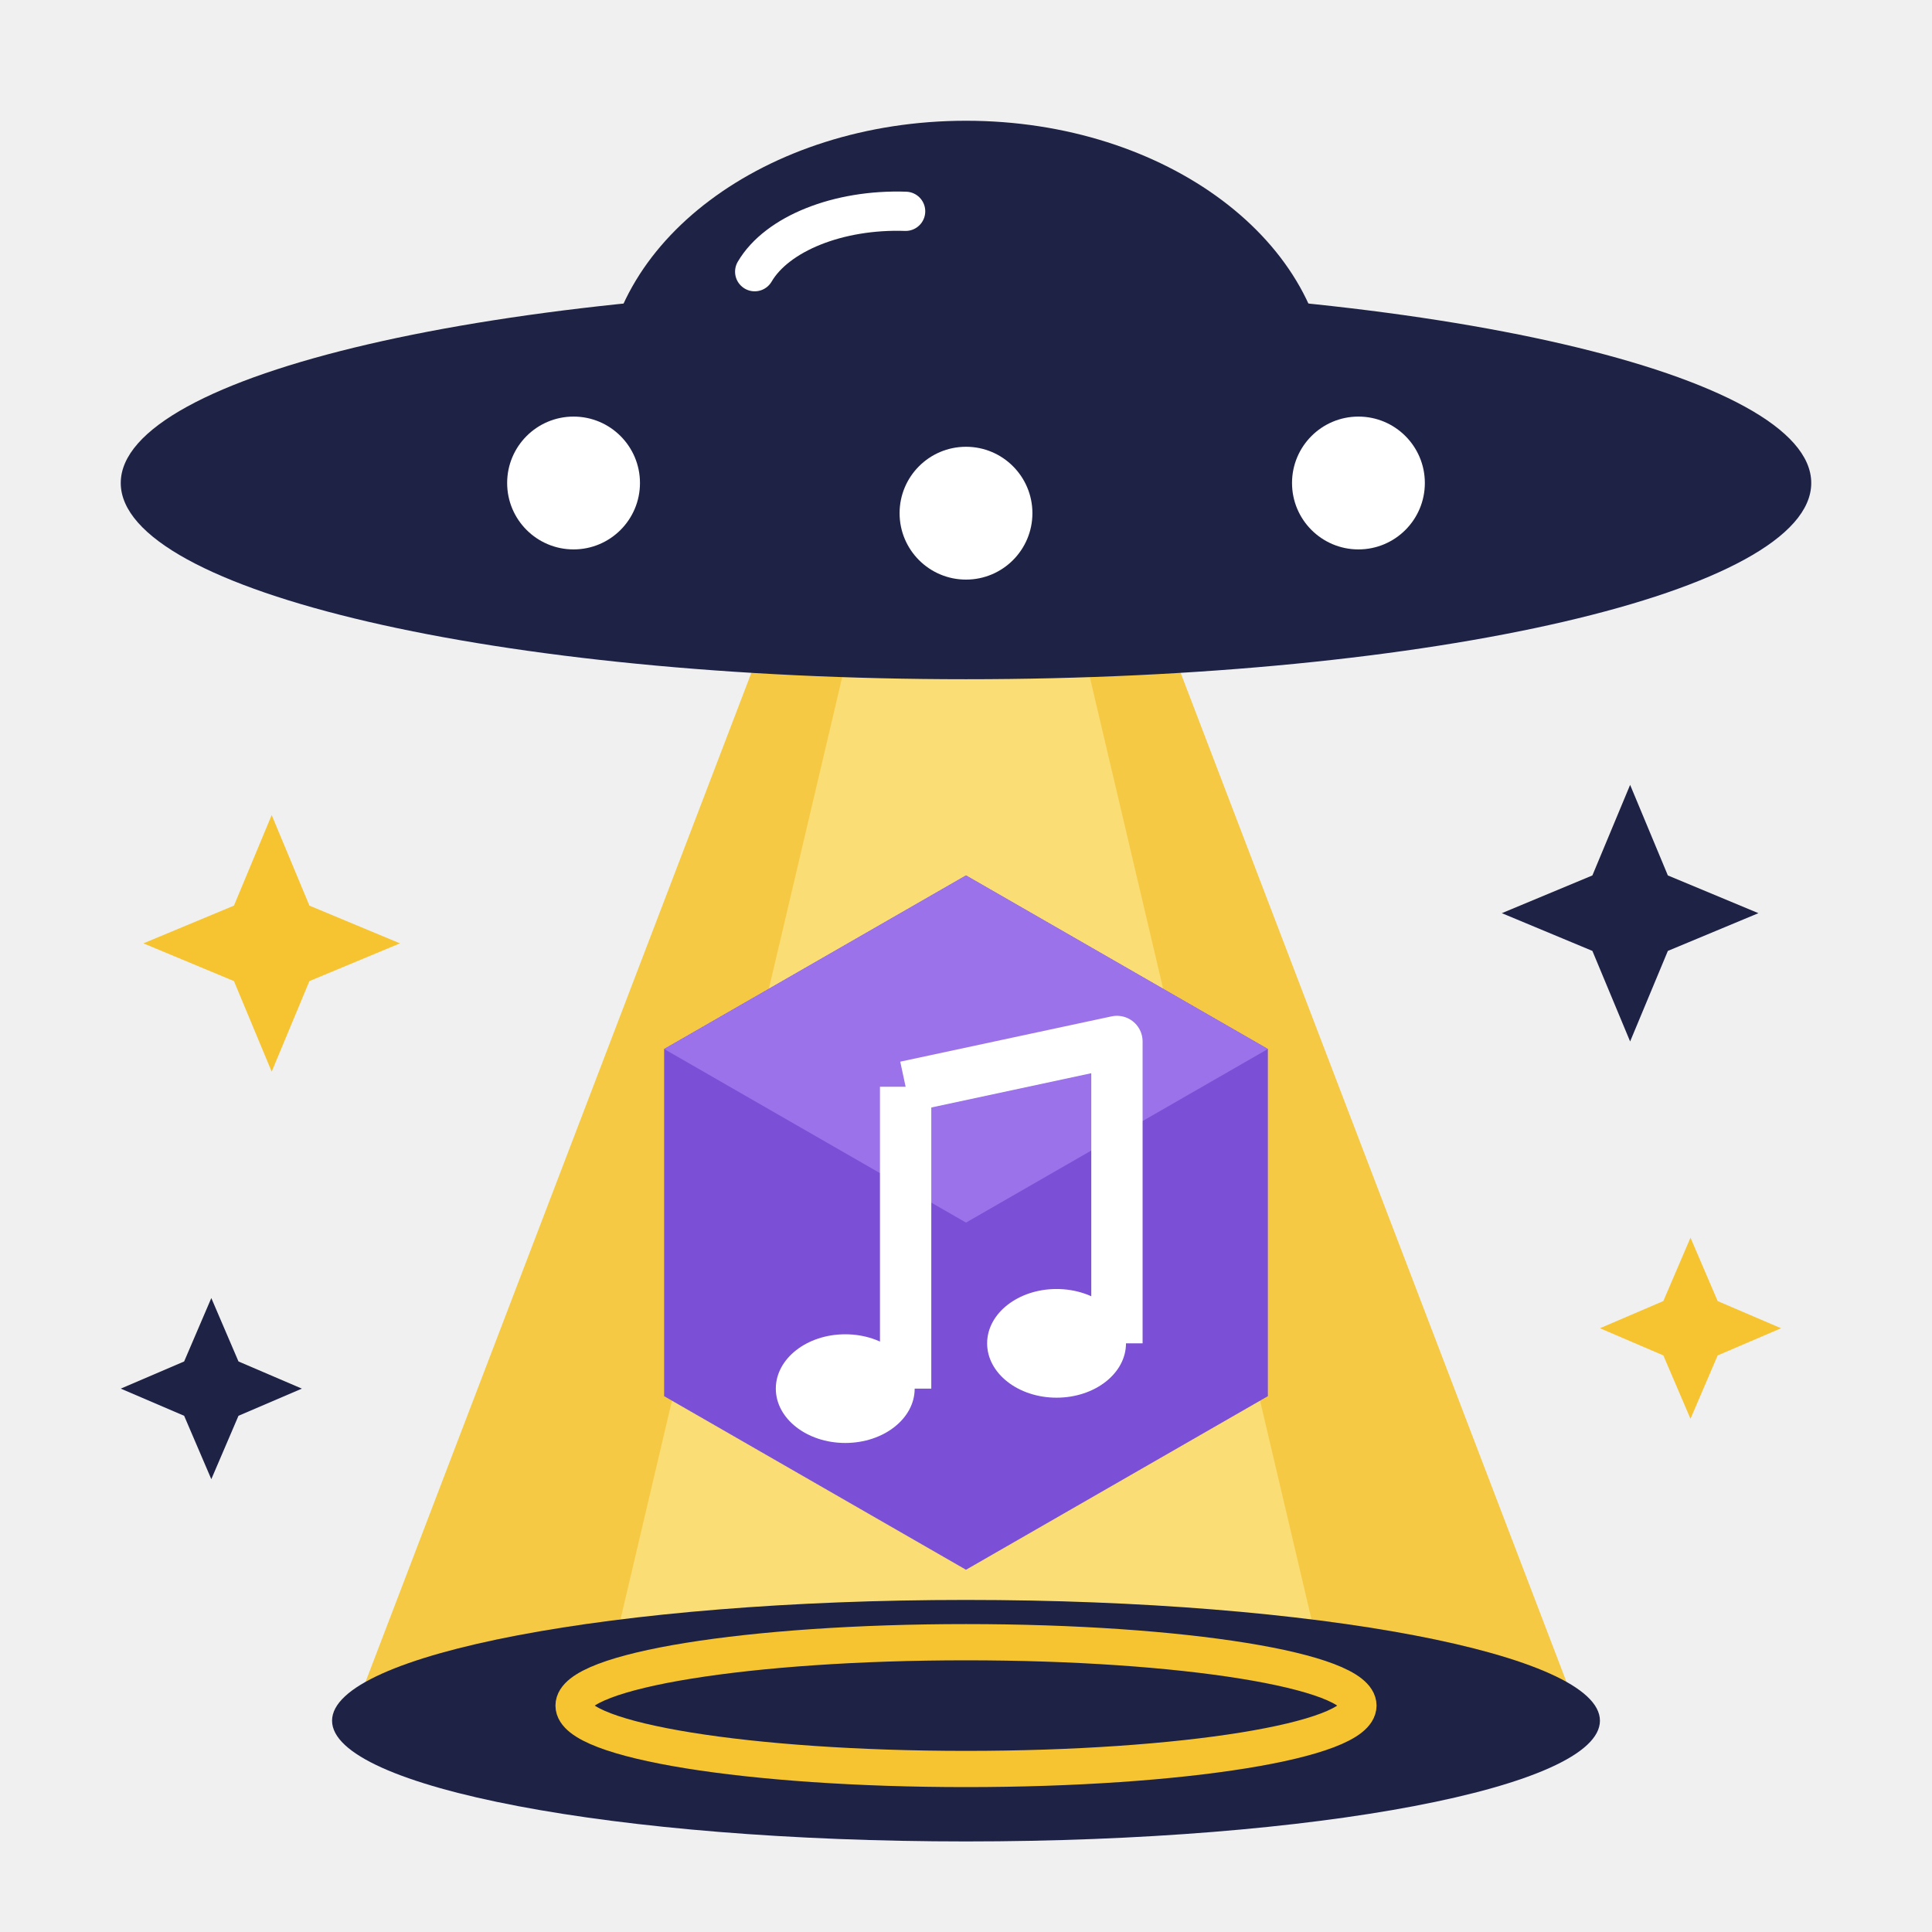
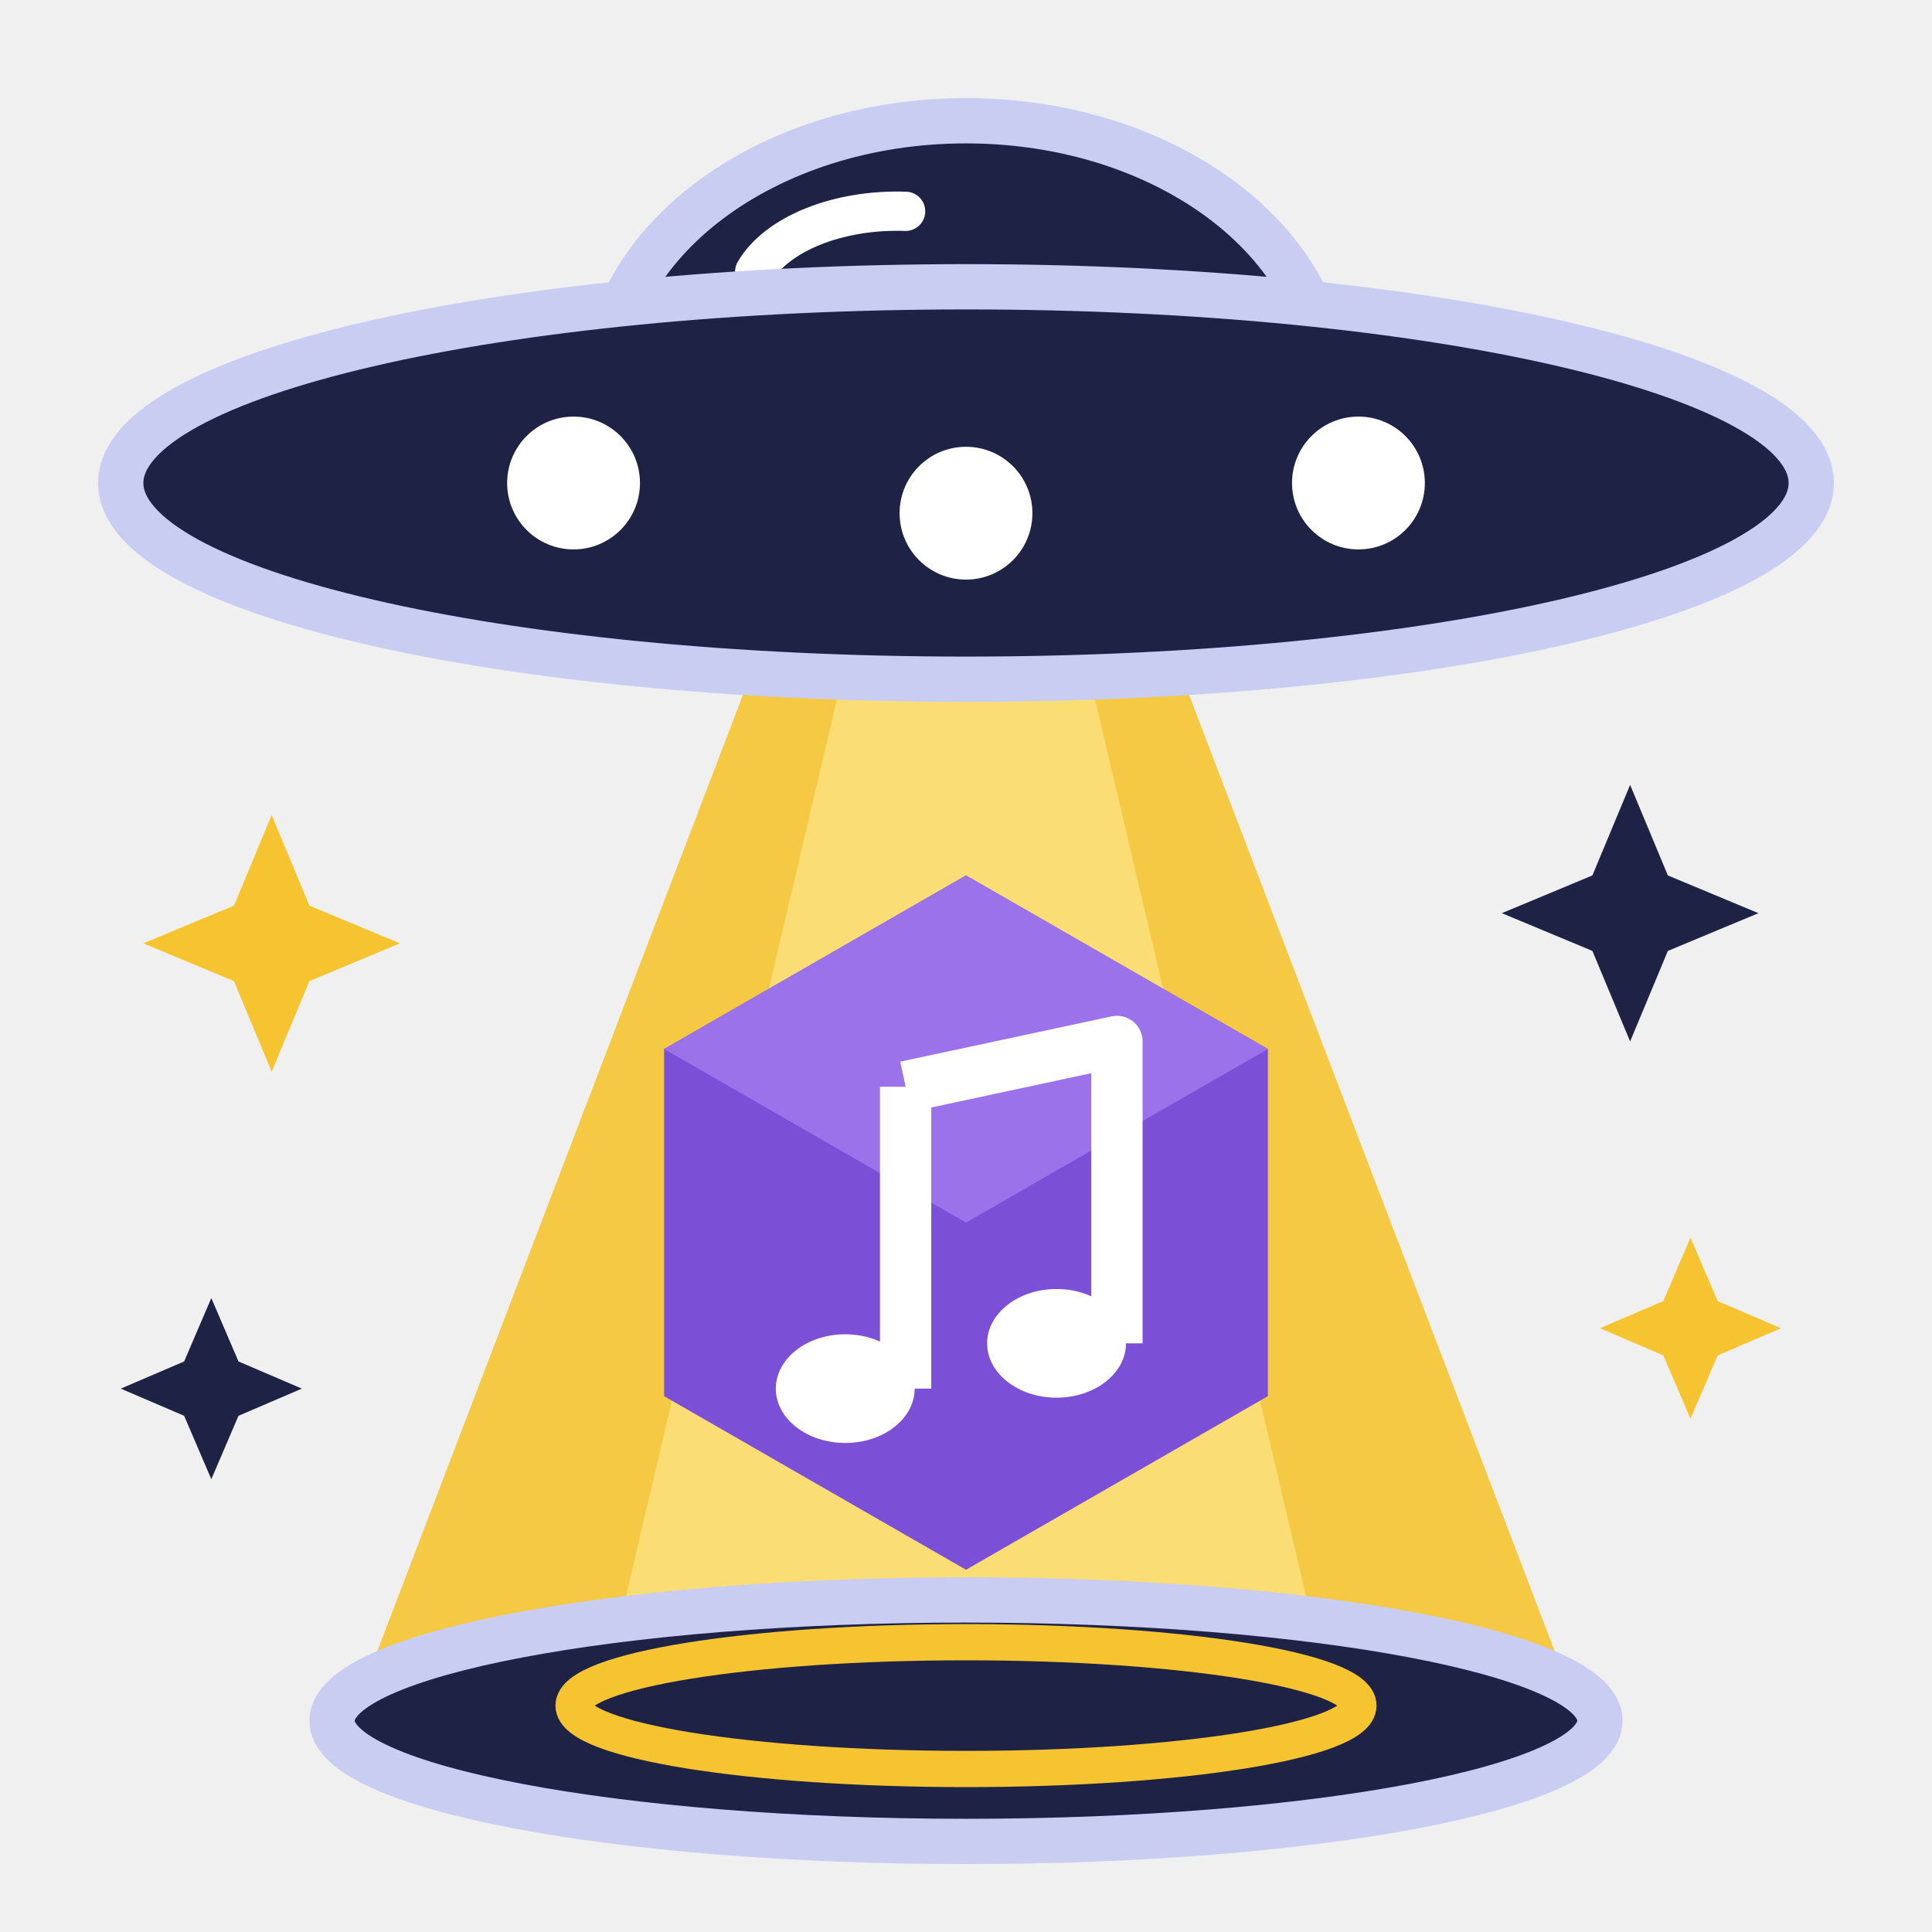
<svg xmlns="http://www.w3.org/2000/svg" viewBox="0 0 128 128" width="128" height="128">
  <path d="M50 44 L78 44 L104 112 L24 112 Z" fill="#f6c431" opacity="0.9" />
  <path d="M56 44 L72 44 L88 112 L40 112 Z" fill="#fde68a" opacity="0.7" />
-   <ellipse cx="64" cy="114" rx="42" ry="8" fill="#1e2346" />
+   <ellipse cx="64" cy="114" rx="42" ry="8" fill="#1e2346" stroke="#c9cdf2" stroke-width="3" />
  <ellipse cx="64" cy="113" rx="26" ry="4.2" fill="none" stroke="#f6c431" stroke-width="2.4" />
-   <path d="M40 26 A24 18 0 0 1 88 26 Z" fill="#1e2346" />
+   <path d="M40 26 A24 18 0 0 1 88 26 Z" fill="#1e2346" stroke="#c9cdf2" stroke-width="3" />
  <path d="M50 18 A10 6 0 0 1 60 14" fill="none" stroke="#fff" stroke-width="2.6" stroke-linecap="round" />
-   <ellipse cx="64" cy="32" rx="56" ry="13" fill="#1e2346" />
+   <ellipse cx="64" cy="32" rx="56" ry="13" fill="#1e2346" stroke="#c9cdf2" stroke-width="3" />
  <circle cx="38" cy="32" r="4.4" fill="#fff" />
  <circle cx="64" cy="34" r="4.4" fill="#fff" />
  <circle cx="90" cy="32" r="4.4" fill="#fff" />
  <path d="M64 58 L84 69.5 L84 92.5 L64 104 L44 92.5 L44 69.5 Z" fill="#7b4fd6" />
  <path d="M64 58 L84 69.5 L64 81 L44 69.5 Z" fill="#9b72ea" />
  <path d="M60 72 L74 69 L74 89" fill="none" stroke="#fff" stroke-width="3.4" stroke-linejoin="round" />
  <path d="M60 72 L60 92" fill="none" stroke="#fff" stroke-width="3.4" />
  <ellipse cx="56" cy="92" rx="4.6" ry="3.6" fill="#fff" />
  <ellipse cx="70" cy="89" rx="4.6" ry="3.6" fill="#fff" />
  <path d="M18 54 l2.5 6 6 2.5 -6 2.5 -2.5 6 -2.5 -6 -6 -2.5 6 -2.5 Z" fill="#f6c431" />
  <path d="M108 52 l2.5 6 6 2.5 -6 2.5 -2.5 6 -2.5 -6 -6 -2.5 6 -2.5 Z" fill="#1e2346" />
  <path d="M112 82 l1.8 4.2 4.2 1.8 -4.2 1.8 -1.8 4.2 -1.8 -4.2 -4.2 -1.8 4.2 -1.8 Z" fill="#f6c431" />
  <path d="M14 86 l1.8 4.2 4.2 1.8 -4.2 1.8 -1.8 4.2 -1.8 -4.2 -4.2 -1.8 4.2 -1.8 Z" fill="#1e2346" />
</svg>
